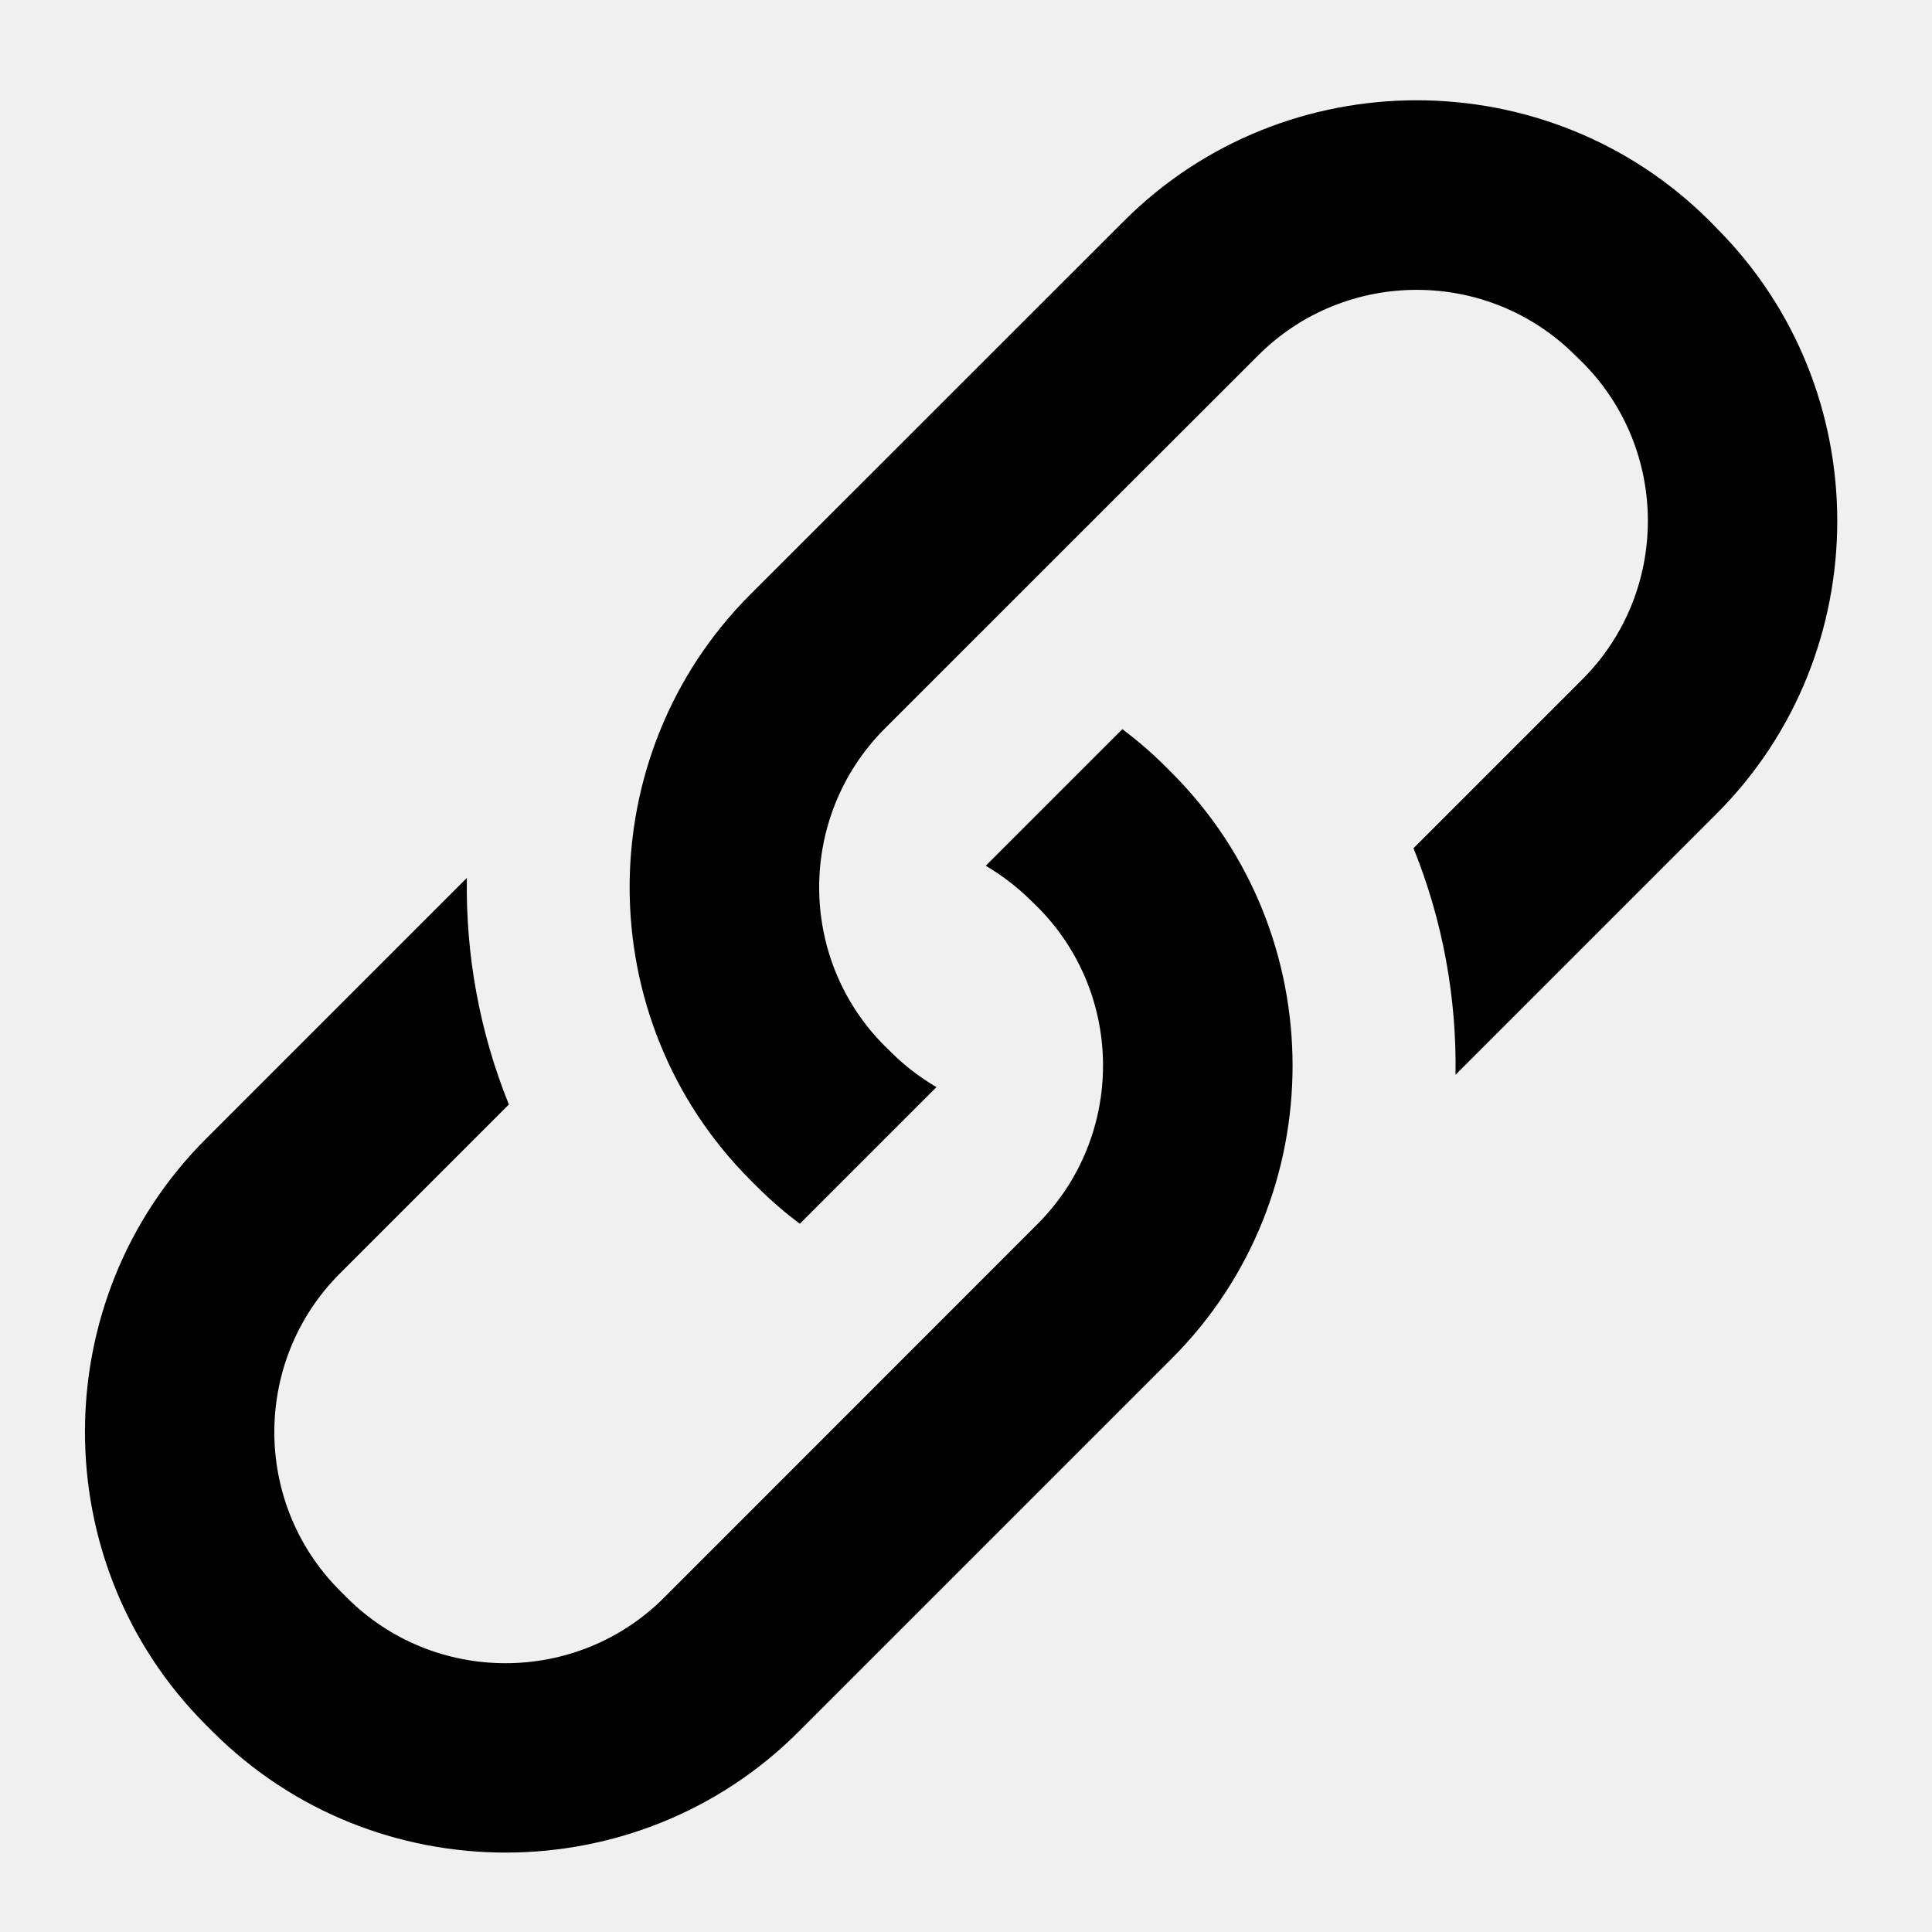
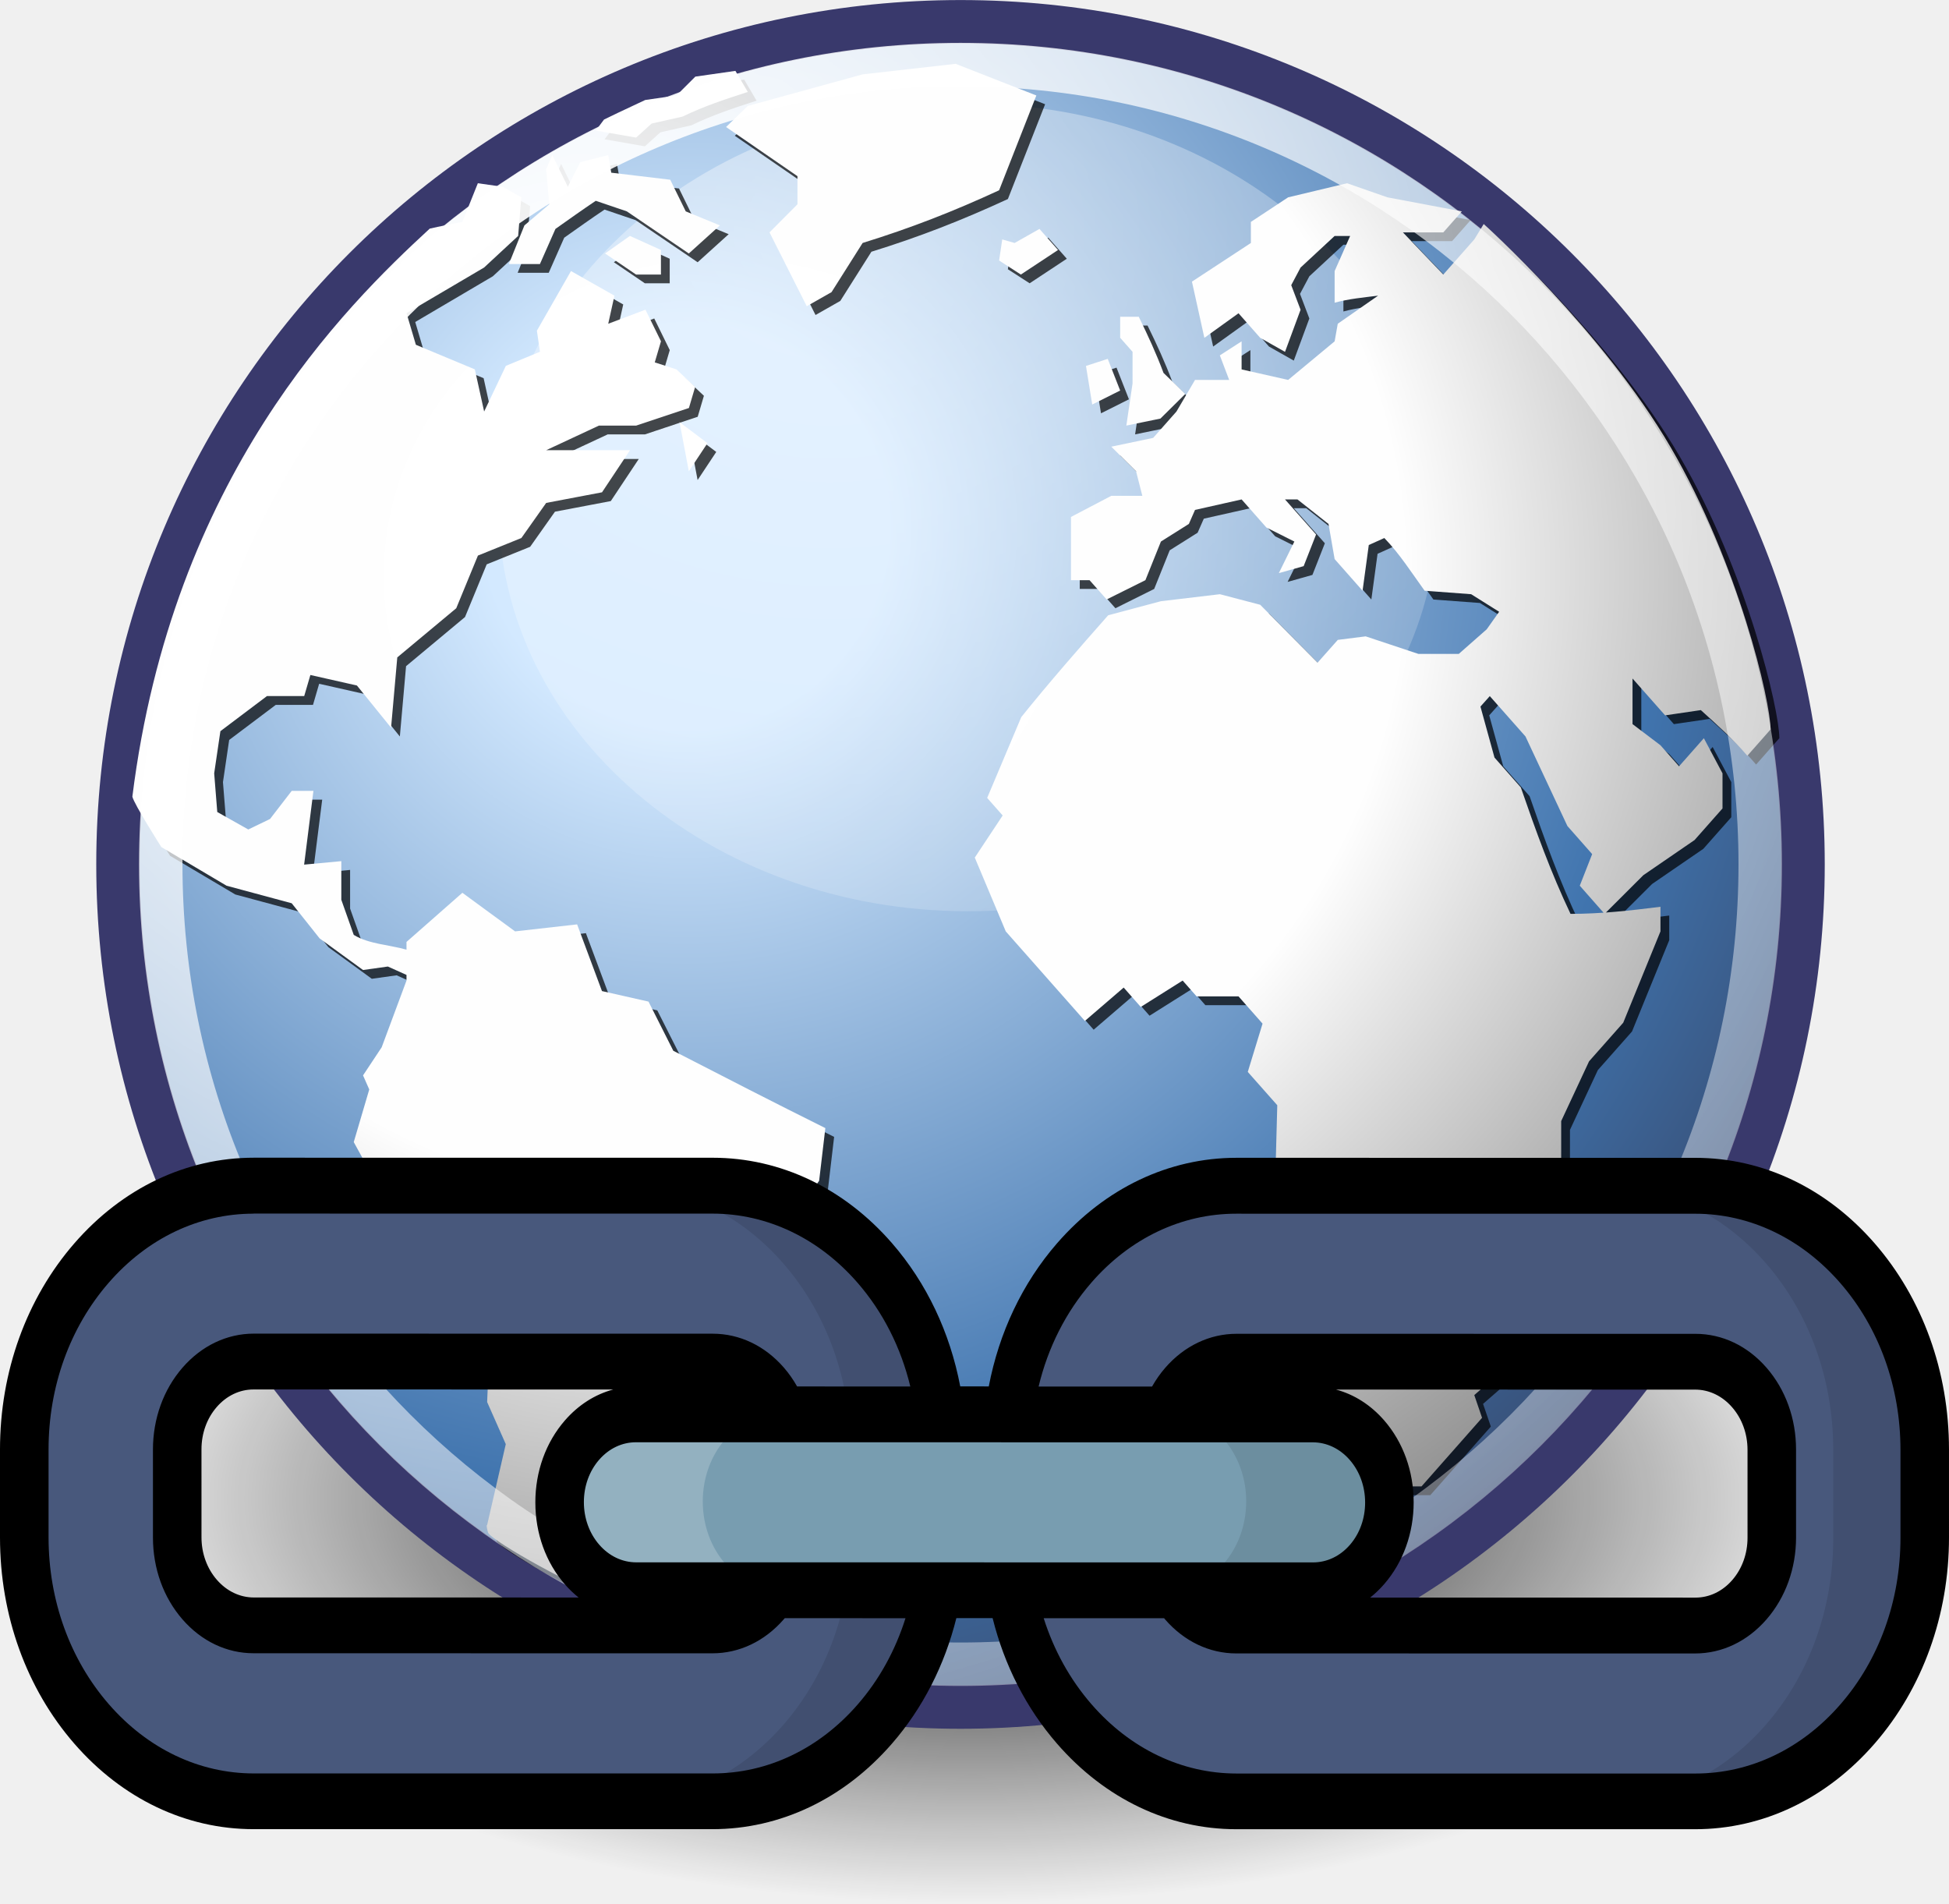
- <svg xmlns="http://www.w3.org/2000/svg" version="1.1" x="0px" y="0px" viewBox="0 0 32 32" enable-background="new 0 0 1000 1000" xml:space="preserve" id="svg2" width="32" height="32">
-   <defs id="defs12" />
-   <g id="g6" transform="matrix(0.029617,0,0,0.029617,1.11035,1.364469)">
-     <path d="m 922.4,81.4 -3.8,-3.9 C 828.5,-12.5 681,-12.5 591,77.6 L 382.2,286.3 c -90.1,90.1 -90.1,237.5 0,327.6 l 3.9,3.9 c 7.5,7.5 15.4,14.3 23.7,20.5 l 76.4,-76.4 c -8.9,-5.3 -17.4,-11.6 -25,-19.2 l -3.9,-3.8 C 408.4,490 408.4,410.4 457.3,361.4 L 666.1,152.7 c 48.9,-48.9 128.5,-48.9 177.4,0 l 3.9,3.8 c 48.9,48.9 48.9,128.5 0,177.4 L 753,428.3 c 16.4,40.5 24.2,83.7 23.5,126.7 l 146,-146 c 90,-90 90,-237.5 -0.1,-327.6 l 0,0 0,0 z M 613.9,382.2 c -7.5,-7.5 -15.5,-14.3 -23.7,-20.5 l -76.4,76.4 c 8.9,5.3 17.3,11.6 25,19.2 l 3.9,3.8 c 48.9,48.9 48.9,128.5 0,177.4 L 333.9,847.4 c -48.9,48.9 -128.5,48.9 -177.4,0 l -3.9,-3.9 c -48.9,-48.9 -48.9,-128.5 0,-177.4 l 94.5,-94.5 C 230.7,531.1 222.9,487.9 223.6,444.9 l -146,146 c -90.1,90.1 -90.1,237.5 0,327.6 l 3.9,3.9 c 90.1,90.1 237.5,90.1 327.6,0 L 617.8,713.7 c 90.1,-90.1 90.1,-237.5 0,-327.6 l -3.9,-3.9 0,0 z" id="path8" />
+ <svg xmlns="http://www.w3.org/2000/svg" version="1.1" id="svg2" viewBox="0 0 44.856 43.798" height="12.361mm" width="12.659mm">
+   <defs id="defs4">
+     <radialGradient id="radialGradient4120" gradientUnits="userSpaceOnUse" cy="63.965" cx="15.116" gradientTransform="scale(1.644,0.60828)" r="12.289">
+       <stop id="stop4116" offset="0" />
+       <stop id="stop4118" stop-opacity="0" offset="1" />
+     </radialGradient>
+     <radialGradient id="radialGradient4356" gradientUnits="userSpaceOnUse" cy="10.476" cx="11.827" gradientTransform="scale(1.1795,0.84779)" r="32.665">
+       <stop id="stop4352" stop-color="#fff" offset="0" />
+       <stop id="stop4354" stop-color="#fff" stop-opacity="0" offset="1" />
+     </radialGradient>
+     <radialGradient id="radialGradient293" gradientUnits="userSpaceOnUse" cy="12.142" cx="15.601" gradientTransform="scale(0.99999,1)" r="43.527">
+       <stop id="stop4128" stop-color="#fff" offset="0" />
+       <stop id="stop4130" stop-color="#fff" stop-opacity=".165" offset="1" />
+     </radialGradient>
+     <radialGradient id="radialGradient377" gradientUnits="userSpaceOnUse" cy="15.716" cx="18.248" gradientTransform="scale(0.99999,1)" r="29.993">
+       <stop id="stop3964" stop-color="#d3e9ff" offset="0" />
+       <stop id="stop4134" stop-color="#d3e9ff" offset=".155" />
+       <stop id="stop4346" stop-color="#4074ae" offset=".75" />
+       <stop id="stop3966" stop-color="#36486c" offset="1" />
+     </radialGradient>
+     <radialGradient id="radialGradient636" fx="18.934" fy="17.81" gradientUnits="userSpaceOnUse" cy="17.486" cx="18.634" gradientTransform="matrix(1.0185,0,0,0.94748,-0.080952,0.030883)" r="40.693">
+       <stop id="stop4752" stop-color="#fff" offset="0" />
+       <stop id="stop4758" stop-color="#fefefe" offset=".379" />
+       <stop id="stop4754" stop-color="#1d1d1d" offset="1" />
+     </radialGradient>
+   </defs>
+   <g transform="translate(-235.6303,-296.6145)" id="layer1">
+     <g transform="translate(233.1667,293.0195)" id="g3390">
+       <path style="fill:url(#radialGradient4120)" id="path4112" d="m 45.053,38.909 a 20.203,7.475 0 1 1 -40.406,0 20.203,7.475 0 1 1 40.406,0 z" transform="matrix(1,0,0,1.2432,0,-10.272)" />
+       <path style="fill:url(#radialGradient377);stroke:#39396c" d="m 43.96,23.485 c 0,10.71 -8.682,19.392 -19.39,19.392 -10.71,0 -19.391,-8.682 -19.391,-19.392 -3e-4,-10.709 8.681,-19.39 19.391,-19.39 10.708,2e-4 19.39,8.681 19.39,19.39 z" id="path3359" />
+       <path style="opacity:0.42;fill:url(#radialGradient4356)" id="path4348" d="m 30.709,15.271 a 12.93,9.293 0 1 1 -25.86,0 12.93,9.293 0 1 1 25.86,0 z" transform="matrix(0.83594,0,0,1,9.8869,0)" />
+       <path style="fill-opacity:0.71" d="m 18.519,14.641 0.429,-0.647 -0.643,-0.484 0.214,1.131 m -0.356,13.336 -0.572,-1.132 -1.071,-0.242 -0.572,-1.535 -1.428,0.161 -1.213,-0.888 -1.286,1.131 0,0.178 c -0.389,-0.112 -0.867,-0.127 -1.214,-0.34 l -0.286,-0.808 0,-0.889 -0.856,0.08 c 0.071,-0.566 0.142,-1.131 0.214,-1.697 l -0.5,0 -0.499,0.647 -0.5,0.242 -0.714,-0.403 -0.071,-0.89 0.143,-0.97 1.072,-0.807 0.857,0 0.142,-0.486 1.071,0.242 0.786,0.971 0.143,-1.618 1.357,-1.131 0.499,-1.212 1,-0.404 0.571,-0.808 1.285,-0.244 0.644,-0.969 -1.929,0 1.214,-0.566 0.857,0 1.214,-0.405 0.143,-0.483 -0.429,-0.405 -0.5,-0.162 0.143,-0.484 -0.357,-0.728 -0.857,0.323 0.143,-0.646 -0.999,-0.566 -0.786,1.373 0.071,0.485 -0.785,0.324 -0.5,1.051 -0.214,-0.97 L 12.235,11.731 12.02,11.004 13.806,9.952 14.592,9.225 14.663,8.336 14.235,8.094 13.663,8.013 13.307,8.902 c 0,0 -0.598,0.117 -0.751,0.155 -1.961,1.807 -5.923,5.708 -6.844,13.071 0.036,0.171 0.667,1.161 0.667,1.161 l 1.5,0.889 1.5,0.404 0.643,0.809 0.999,0.727 0.571,-0.08 0.429,0.193 0,0.13 -0.571,1.535 -0.429,0.647 0.143,0.324 -0.357,1.211 1.285,2.345 1.285,1.132 0.572,0.807 -0.072,1.698 0.429,0.969 -0.429,1.86 c 0,0 -0.033,-0.012 0.021,0.174 0.056,0.186 2.288,1.426 2.43,1.32 0.142,-0.107 0.263,-0.201 0.263,-0.201 l -0.143,-0.403 0.571,-0.566 0.215,-0.566 0.928,-0.325 0.714,-1.778 -0.214,-0.484 0.499,-0.727 1.072,-0.243 0.571,-1.294 -0.143,-1.615 0.857,-1.213 0.143,-1.212 c -1.172,-0.582 -2.335,-1.18 -3.499,-1.779 m -3.427,-18.994 -0.358,0.889 0.715,0 0.357,-0.808 c 0.308,-0.218 0.615,-0.437 0.928,-0.647 l 0.715,0.243 c 0.475,0.323 0.951,0.647 1.428,0.969 L 19.234,8.983 18.448,8.66 18.091,7.932 16.734,7.77 16.663,7.366 16.02,7.528 15.734,8.094 15.377,7.366 15.235,7.689 15.306,8.498 14.735,8.983 M 26.517,5.993 24.66,5.265 l -2.141,0.242 -2.643,0.727 -0.5,0.485 1.643,1.131 0,0.647 -0.643,0.647 0.857,1.699 0.57,-0.324 0.716,-1.132 c 1.103,-0.341 2.092,-0.728 3.141,-1.213 l 0.857,-2.182 m -0.785,3.314 -0.072,0.484 0.501,0.323 0.855,-0.565 -0.427,-0.485 -0.572,0.324 -0.285,-0.081 m 2.714,3.477 -0.286,-0.729 -0.501,0.163 0.144,0.888 0.643,-0.322 m 14.969,7.799 0,0 -0.535,0.606 c -0.328,-0.386 -0.696,-0.711 -1.07,-1.051 l -0.822,0.121 -0.75,-0.848 0,1.049 0.643,0.487 0.428,0.484 0.571,-0.646 c 0.144,0.269 0.286,0.539 0.429,0.808 l 0,0.808 -0.643,0.727 -1.179,0.809 -0.892,0.89 -0.571,-0.648 0.285,-0.727 -0.57,-0.647 -0.965,-2.061 -0.821,-0.928 -0.215,0.241 0.323,1.173 0.606,0.687 c 0.346,0.999 0.689,1.955 1.144,2.91 0.705,0 1.369,-0.075 2.07,-0.163 l 0,0.566 -0.857,2.102 -0.786,0.888 -0.642,1.376 0,2.262 0.215,0.89 -0.357,0.403 -0.787,0.486 -0.821,0.686 0.679,0.768 -0.929,0.81 0.179,0.523 -1.393,1.578 -0.928,0 -0.786,0.485 -0.5,0 0,-0.647 -0.213,-1.295 c -0.277,-0.811 -0.564,-1.617 -0.857,-2.423 0,-0.595 0.035,-1.184 0.071,-1.779 l 0.358,-0.807 -0.501,-0.971 0.036,-1.334 -0.679,-0.767 0.34,-1.111 -0.553,-0.627 -0.965,0 -0.321,-0.364 -0.964,0.607 -0.393,-0.446 -0.893,0.768 c -0.606,-0.687 -1.213,-1.374 -1.821,-2.061 l -0.713,-1.698 0.642,-0.969 -0.356,-0.404 0.784,-1.86 c 0.645,-0.802 1.318,-1.571 2,-2.343 l 1.214,-0.324 1.357,-0.161 0.928,0.243 1.321,1.332 0.465,-0.524 0.641,-0.081 1.215,0.404 0.929,0 0.642,-0.566 0.286,-0.404 -0.644,-0.404 -1.071,-0.08 c -0.298,-0.413 -0.574,-0.847 -0.927,-1.213 l -0.358,0.161 -0.143,1.052 -0.643,-0.728 -0.141,-0.809 -0.714,-0.564 -0.287,0 0.715,0.807 -0.286,0.728 -0.571,0.161 0.357,-0.727 -0.644,-0.323 -0.57,-0.646 -1.072,0.241 -0.142,0.323 -0.643,0.405 -0.357,0.889 -0.892,0.444 -0.394,-0.444 -0.427,0 0,-1.455 0.928,-0.486 0.714,0 -0.144,-0.565 -0.57,-0.566 0.963,-0.202 0.536,-0.606 0.428,-0.728 0.786,0 -0.215,-0.565 0.501,-0.323 0,0.647 1.071,0.241 1.07,-0.888 0.072,-0.405 0.928,-0.646 c -0.336,0.042 -0.672,0.072 -1,0.162 l 0,-0.728 0.357,-0.809 -0.357,0 -0.784,0.727 -0.215,0.405 0.215,0.566 -0.358,0.969 -0.571,-0.323 -0.499,-0.565 -0.786,0.565 -0.286,-1.293 1.356,-0.889 0,-0.485 0.858,-0.566 1.356,-0.324 0.929,0.324 1.713,0.323 -0.427,0.484 -0.929,0 0.929,0.97 0.713,-0.808 0.217,-0.355 c 0,0 2.738,2.454 4.303,5.138 1.565,2.685 2.299,5.85 2.299,6.493 z M 17.305,6.962 17.662,6.639 18.377,6.477 c 0.489,-0.238 0.98,-0.398 1.499,-0.566 l -0.285,-0.485 -0.922,0.132 -0.435,0.434 -0.718,0.104 -0.639,0.3 -0.31,0.15 -0.19,0.254 0.928,0.161 m -0.714,2.667 0.714,0.485 0.572,0 0,-0.565 -0.714,-0.323 -0.572,0.404 m 12.14,2.991 -0.143,0.97 0.785,-0.162 0.571,-0.565 -0.5,-0.485 c -0.167,-0.447 -0.36,-0.865 -0.57,-1.293 l -0.428,0 0,0.484 0.285,0.323 0,0.728" id="path3362" />
+       <path style="fill:url(#radialGradient636)" d="m 18.317,14.439 0.429,-0.647 -0.643,-0.484 0.214,1.131 m -3.784,-5.658 -0.358,0.889 0.715,0 0.357,-0.808 C 15.555,8.644 15.862,8.425 16.175,8.215 l 0.715,0.243 c 0.475,0.323 0.951,0.647 1.427,0.969 L 19.032,8.781 18.246,8.458 17.889,7.73 16.532,7.568 16.461,7.164 15.818,7.326 15.532,7.892 15.175,7.164 15.033,7.487 15.104,8.296 14.533,8.781 m 3.427,18.994 -0.571,-1.132 -1.071,-0.242 -0.572,-1.535 -1.428,0.161 -1.213,-0.888 -1.286,1.131 0,0.178 c -0.389,-0.112 -0.867,-0.127 -1.214,-0.34 l -0.286,-0.808 0,-0.889 -0.856,0.08 c 0.071,-0.566 0.142,-1.131 0.214,-1.697 l -0.5,0 -0.499,0.647 -0.5,0.241 -0.714,-0.402 -0.071,-0.89 0.143,-0.97 1.072,-0.808 0.857,0 0.142,-0.485 1.071,0.242 0.786,0.971 0.143,-1.618 1.357,-1.131 0.499,-1.212 1,-0.404 0.571,-0.808 1.285,-0.244 0.644,-0.969 -1.929,0 1.214,-0.566 0.857,0 1.214,-0.405 0.143,-0.483 -0.429,-0.405 -0.5,-0.162 0.143,-0.485 -0.357,-0.727 -0.857,0.323 0.143,-0.646 -1,-0.567 -0.785,1.373 0.071,0.485 -0.785,0.324 -0.5,1.051 -0.214,-0.97 -1.357,-0.566 -0.215,-0.727 L 13.604,9.751 14.389,9.023 14.461,8.134 14.033,7.892 13.461,7.811 13.105,8.7 c 0,0 -0.598,0.117 -0.751,0.155 -1.961,1.807 -5.923,5.708 -6.844,13.071 0.036,0.171 0.667,1.161 0.667,1.161 l 1.5,0.889 1.5,0.404 0.643,0.809 0.999,0.727 0.571,-0.08 0.429,0.193 0,0.13 -0.571,1.535 -0.429,0.647 0.143,0.324 -0.357,1.211 1.285,2.345 1.285,1.132 0.572,0.807 -0.072,1.698 0.429,0.969 -0.429,1.86 c 0,0 -0.033,-0.012 0.021,0.174 0.056,0.186 2.288,1.426 2.43,1.32 0.142,-0.107 0.263,-0.201 0.263,-0.201 l -0.143,-0.403 0.571,-0.566 0.215,-0.566 0.928,-0.325 0.714,-1.778 -0.214,-0.484 0.499,-0.727 1.072,-0.243 0.571,-1.294 -0.143,-1.615 0.857,-1.213 0.143,-1.212 c -1.172,-0.582 -2.335,-1.18 -3.499,-1.779 m 8.355,-21.984 -1.857,-0.728 -2.141,0.242 -2.643,0.727 -0.5,0.485 1.643,1.131 0,0.647 -0.643,0.647 0.857,1.699 0.57,-0.324 0.716,-1.132 C 23.42,8.844 24.409,8.458 25.458,7.973 L 26.315,5.791 M 25.53,9.104 25.458,9.589 25.959,9.912 26.814,9.347 26.387,8.862 25.815,9.185 25.53,9.104 m 17.683,11.276 0,0 -0.535,0.606 c -0.328,-0.386 -0.696,-0.711 -1.07,-1.051 l -0.822,0.121 -0.75,-0.848 0,1.049 0.643,0.487 0.428,0.484 0.571,-0.646 c 0.144,0.269 0.286,0.539 0.429,0.808 l 0,0.808 -0.643,0.727 -1.179,0.809 -0.892,0.89 -0.571,-0.648 0.285,-0.727 -0.57,-0.647 -0.965,-2.061 -0.821,-0.928 -0.215,0.241 0.323,1.173 0.606,0.687 c 0.346,0.999 0.689,1.955 1.144,2.91 0.705,0 1.369,-0.075 2.07,-0.163 l 0,0.566 -0.857,2.102 -0.786,0.888 -0.642,1.376 0,2.262 0.215,0.89 -0.357,0.403 -0.787,0.486 -0.821,0.686 0.679,0.768 -0.929,0.81 0.179,0.523 -1.393,1.578 -0.928,0 -0.786,0.485 -0.5,0 0,-0.647 -0.213,-1.295 c -0.277,-0.811 -0.564,-1.617 -0.857,-2.423 0,-0.595 0.035,-1.184 0.071,-1.779 l 0.358,-0.807 -0.501,-0.971 0.036,-1.334 -0.679,-0.767 0.34,-1.111 -0.553,-0.627 -0.965,0 -0.321,-0.364 -0.964,0.607 -0.393,-0.446 -0.893,0.768 c -0.606,-0.687 -1.213,-1.374 -1.821,-2.061 l -0.713,-1.698 0.642,-0.969 -0.357,-0.404 0.785,-1.86 c 0.645,-0.802 1.318,-1.571 2,-2.343 l 1.214,-0.324 1.357,-0.161 0.928,0.243 1.321,1.332 0.465,-0.524 0.641,-0.081 1.215,0.404 0.928,0 0.643,-0.566 0.286,-0.404 -0.644,-0.404 -1.071,-0.08 c -0.298,-0.413 -0.574,-0.847 -0.927,-1.213 l -0.358,0.161 -0.143,1.052 -0.643,-0.728 -0.141,-0.809 -0.714,-0.564 -0.287,0 0.715,0.807 -0.286,0.728 -0.571,0.161 0.357,-0.727 -0.644,-0.323 -0.57,-0.646 -1.072,0.241 -0.142,0.323 -0.643,0.405 -0.357,0.889 -0.892,0.444 -0.394,-0.444 -0.427,0 0,-1.455 0.928,-0.486 0.714,0 -0.144,-0.565 -0.57,-0.566 0.963,-0.202 0.536,-0.606 0.428,-0.728 0.786,0 -0.215,-0.565 0.501,-0.323 0,0.646 1.071,0.242 1.07,-0.888 0.072,-0.405 0.928,-0.646 c -0.336,0.042 -0.672,0.072 -1,0.162 l 0,-0.728 0.357,-0.808 -0.357,0 -0.784,0.727 -0.215,0.405 0.215,0.566 -0.358,0.969 -0.571,-0.323 -0.499,-0.565 -0.786,0.565 -0.286,-1.293 1.356,-0.889 0,-0.485 0.858,-0.566 1.356,-0.324 0.929,0.324 1.713,0.323 -0.427,0.484 -0.929,0 0.929,0.97 0.713,-0.808 0.217,-0.355 c 0,0 2.738,2.454 4.303,5.138 1.565,2.685 2.299,5.85 2.299,6.493 z M 17.103,6.761 17.46,6.438 18.175,6.276 c 0.489,-0.238 0.98,-0.398 1.499,-0.566 l -0.285,-0.485 -0.922,0.132 -0.435,0.434 -0.719,0.104 -0.638,0.3 -0.31,0.15 -0.19,0.254 0.928,0.161 m -0.714,2.667 0.714,0.485 0.572,0 0,-0.566 -0.714,-0.323 -0.572,0.404 m 12.14,2.991 -0.143,0.97 0.785,-0.162 0.571,-0.565 -0.5,-0.485 c -0.167,-0.447 -0.36,-0.865 -0.57,-1.293 l -0.428,0 0,0.484 0.285,0.323 0,0.728 m -0.285,0.163 -0.286,-0.729 -0.501,0.163 0.144,0.888 0.643,-0.322" id="path3364" />
+       <path style="fill:none;stroke:url(#radialGradient293)" d="m 42.975,23.486 c 0,10.165 -8.241,18.406 -18.406,18.406 C 14.404,41.892 6.163,33.651 6.163,23.486 6.163,13.32 14.404,5.08 24.569,5.08 34.734,5.08 42.975,13.32 42.975,23.486 Z" id="path3366" />
+     </g>
+     <g transform="matrix(0.2378968,0,0,0.2094504,495.7943,375.3647)" id="g3535">
+       <path style="fill:#48587c" d="m -973.985,-245.708 44.392,0.004 c 12.239,0.001 22.197,13.005 22.198,28.989 l 4.6e-4,9.662 c 9.4e-4,15.982 -9.956,28.985 -22.194,28.983 l -44.393,0 c -12.239,-7.9e-4 -22.197,-13.005 -22.198,-28.988 l -7.7e-4,-9.662 c -5.2e-4,-7.742 2.307,-15.02 6.5,-20.495 4.192,-5.474 9.766,-8.489 15.695,-8.487 z m 44.395,48.315 c 4.08,1.3e-4 7.398,-4.333 7.398,-9.661 l -0.001,-9.662 c -4e-4,-5.328 -3.32,-9.662 -7.399,-9.663 l -44.392,-0.007 c -1.976,-5.3e-4 -3.835,1.005 -5.232,2.829 -1.397,1.825 -2.166,4.25 -2.166,6.83 l 8.4e-4,9.664 c -2.4e-4,5.328 3.319,9.662 7.399,9.662 l 44.393,0.007 z" id="path3481" />
+       <path style="opacity:0.1;enable-background:new" d="m -938.444,-245.67 c 5.929,6.3e-4 11.503,3.017 15.696,8.492 4.193,5.475 6.502,12.754 6.502,20.498 l 6.4e-4,9.662 c 0.001,7.743 -2.307,15.021 -6.499,20.495 -3.932,5.135 -9.081,8.105 -14.597,8.453 l 7.739,6.4e-4 c 5.928,4.8e-4 11.503,-3.014 15.695,-8.488 4.192,-5.475 6.501,-12.752 6.499,-20.495 l -5.1e-4,-9.661 c -3e-5,-7.744 -2.309,-15.022 -6.502,-20.498 -4.192,-5.475 -9.766,-8.491 -15.696,-8.492 l -8.836,0.034 z" id="path3483" />
+       <path id="SVGCleanerId_0" style="fill:#48587c" d="m -1069.059,-245.72 44.392,0.004 c 5.929,3.3e-4 11.503,3.017 15.696,8.492 4.193,5.476 6.502,12.754 6.502,20.498 l 7e-4,9.661 c 0,7.743 -2.307,15.021 -6.499,20.495 -4.192,5.474 -9.766,8.489 -15.695,8.488 l -44.392,0 c -12.239,-0.001 -22.197,-13.006 -22.198,-28.989 l 0,-9.662 c 0,-15.982 9.955,-28.985 22.194,-28.982 z m 44.396,48.315 c 1.976,5.2e-4 3.834,-1.005 5.231,-2.83 1.397,-1.825 2.166,-4.25 2.166,-6.831 l -8e-4,-9.662 c -2e-4,-2.581 -0.77,-5.008 -2.167,-6.833 -1.397,-1.825 -3.256,-2.83 -5.232,-2.831 l -44.392,-0.007 c -4.08,8e-5 -7.399,4.334 -7.398,9.662 l 0,9.661 c 10e-5,5.328 3.319,9.662 7.399,9.663 l 44.392,0.007 z" />
+       <g transform="matrix(-0.2111852,-0.2757876,0.2124237,-0.277405,-999.6411,-70.27737)" id="g3486">
+         <path id="SVGCleanerId_0_1_" style="fill:#48587c" d="M 482.428,152.825 377.316,257.307 c -14.038,13.955 -32.704,21.639 -52.556,21.639 -19.854,0 -38.518,-7.684 -52.557,-21.641 l -17.517,-17.412 c -14.041,-13.954 -21.77,-32.504 -21.77,-52.239 0,-19.734 7.732,-38.288 21.77,-52.241 L 359.798,30.933 c 28.978,-28.805 76.132,-28.805 105.112,0 l 17.52,17.413 c 28.979,28.804 28.979,75.675 -0.002,104.479 z m -192.706,17.414 c -4.68,4.651 -7.256,10.837 -7.256,17.414 0,6.578 2.577,12.76 7.256,17.411 l 17.52,17.414 c 4.68,4.652 10.901,7.214 17.519,7.214 6.617,0 12.84,-2.562 17.519,-7.212 L 447.393,118 c 9.66,-9.604 9.66,-25.226 -10e-4,-34.829 L 429.873,65.76 c -9.66,-9.603 -25.376,-9.603 -35.038,-0.001 l -105.113,104.48 z" />
+       </g>
+       <path style="opacity:0.1;enable-background:new" d="m -1033.553,-245.657 c 5.929,-0.014 11.508,2.987 15.709,8.452 4.201,5.464 6.522,12.738 6.533,20.481 l 0.015,9.661 c 0.012,7.742 -2.285,15.026 -6.468,20.512 -3.925,5.145 -9.069,8.129 -14.585,8.491 l 7.739,-0.019 c 5.929,-0.016 11.499,-3.043 15.682,-8.528 4.184,-5.485 6.481,-12.768 6.468,-20.512 l -0.015,-9.661 c -0.012,-7.743 -2.332,-15.016 -6.533,-20.481 -4.201,-5.464 -9.779,-8.466 -15.709,-8.452 l -8.836,0.056 z" id="path3489" />
+       <path style="fill:#789db0" d="m -1032.063,-220.594 65.478,0.007 c 4.086,0.001 7.399,4.327 7.399,9.663 5.7e-4,5.336 -3.312,9.662 -7.398,9.661 l -65.479,-0.008 c -4.086,-4.2e-4 -7.399,-4.326 -7.399,-9.662 -7e-4,-5.337 3.312,-9.662 7.398,-9.661 z" id="path3491" />
+       <path style="opacity:0.2;fill:#ffffff;enable-background:new" d="m -1039.461,-210.933 c 4e-4,5.336 3.313,9.662 7.399,9.662 l 13.85,-0.091 c -4.086,-1.9e-4 -7.399,-4.327 -7.399,-9.662 -6e-4,-4.906 2.8,-8.947 6.427,-9.569 l -12.878,-0.001 c -4.087,-9.7e-4 -7.399,4.325 -7.398,9.661 z" id="path3493" />
+       <path style="opacity:0.1;enable-background:new" d="m -973.039,-211.032 c 5.5e-4,5.336 -3.312,9.662 -7.398,9.661 l 13.854,0.108 c 4.086,7.1e-4 7.399,-4.325 7.398,-9.661 -6.7e-4,-5.336 -3.313,-9.662 -7.399,-9.663 l -12.816,-0.001 c 3.594,0.661 6.361,4.682 6.362,9.557 z" id="path3495" />
+       <path d="m -1093.601,-216.718 8e-4,9.662 c 5e-4,8.545 2.555,16.587 7.192,22.643 4.638,6.057 10.795,9.392 17.339,9.393 l 44.392,0 c 6.559,9.4e-4 12.725,-3.334 17.364,-9.392 2.987,-3.902 5.102,-8.634 6.233,-13.794 l 3.509,3.6e-4 c 1.131,5.16 3.246,9.894 6.237,13.799 4.638,6.056 10.795,9.392 17.339,9.392 l 44.392,0 c 6.549,0.001 12.713,-3.338 17.356,-9.401 4.643,-6.064 7.2,-14.113 7.199,-22.665 l -6.3e-4,-9.662 c -7.9e-4,-8.546 -2.555,-16.587 -7.193,-22.643 -4.638,-6.056 -10.795,-9.392 -17.339,-9.393 l -44.392,-0.004 c -6.558,-10e-4 -12.725,3.334 -17.364,9.392 -3.357,4.383 -5.612,9.815 -6.606,15.726 l -2.761,-4.6e-4 c -0.991,-5.918 -3.246,-11.355 -6.604,-15.741 -4.633,-6.05 -10.793,-9.383 -17.347,-9.383 l -44.392,-0.004 c -6.548,-0.001 -12.712,3.338 -17.355,9.401 -4.643,6.064 -7.2,14.113 -7.199,22.666 z m 51.792,5.803 c 3e-4,3.396 1.012,6.588 2.85,8.988 0.415,0.542 0.863,1.026 1.334,1.455 l -31.417,-0.003 c -1.349,-3.8e-4 -2.62,-0.69 -3.579,-1.942 -0.959,-1.252 -1.487,-2.912 -1.487,-4.674 l -8e-4,-9.661 c -4e-4,-1.755 0.524,-3.406 1.476,-4.649 0.953,-1.244 2.217,-1.929 3.561,-1.929 l 34.801,0.004 c -1.758,0.532 -3.372,1.692 -4.68,3.4 -1.845,2.407 -2.86,5.608 -2.859,9.011 z m 9.76,6.579 c -1.352,-9e-5 -2.624,-0.689 -3.58,-1.939 -0.958,-1.25 -1.485,-2.911 -1.485,-4.677 0,-1.759 0.524,-3.411 1.474,-4.652 0.951,-1.241 2.216,-1.925 3.562,-1.925 l 65.478,0.007 c 1.352,7.6e-4 2.624,0.689 3.581,1.939 0.957,1.25 1.485,2.911 1.485,4.677 1.8e-4,1.758 -0.524,3.411 -1.474,4.652 -0.951,1.242 -2.216,1.925 -3.562,1.925 l -65.479,-0.008 z m 75.21,-6.606 c -4.4e-4,-3.396 -1.013,-6.588 -2.85,-8.988 -1.302,-1.7 -2.91,-2.857 -4.661,-3.388 l 34.744,0.004 c 1.349,2.8e-4 2.62,0.69 3.579,1.942 0.959,1.252 1.487,2.912 1.487,4.673 l 9.7e-4,9.661 c 8e-5,1.755 -0.525,3.406 -1.477,4.649 -0.952,1.244 -2.217,1.929 -3.56,1.928 l -31.468,-0.004 c 0.477,-0.432 0.928,-0.921 1.347,-1.468 1.844,-2.407 2.859,-5.607 2.859,-9.01 z m -31.187,-24.117 c 3.746,-4.891 8.727,-7.585 14.026,-7.583 l 44.392,0.004 c 5.295,0.001 10.28,2.703 14.038,7.61 3.757,4.906 5.827,11.417 5.827,18.332 l 6.5e-4,9.662 c 3.7e-4,6.907 -2.064,13.409 -5.815,18.306 -3.75,4.898 -8.729,7.594 -14.018,7.594 l -44.393,0 c -5.295,-4.8e-4 -10.28,-2.703 -14.037,-7.61 -2.085,-2.723 -3.645,-5.944 -4.624,-9.451 l 11.652,10e-4 c 0.035,0.047 0.066,0.096 0.1,0.14 1.839,2.401 4.283,3.725 6.88,3.725 l 44.393,0.004 c 2.603,2.7e-4 5.053,-1.327 6.898,-3.737 1.845,-2.41 2.862,-5.609 2.862,-9.008 l -10e-4,-9.662 c -7e-5,-3.392 -1.013,-6.583 -2.853,-8.985 -1.839,-2.402 -4.283,-3.725 -6.88,-3.725 l -44.391,-0.004 c -2.606,-7.5e-4 -5.057,1.325 -6.901,3.734 -0.486,0.635 -0.911,1.328 -1.278,2.063 l -10.974,-9.7e-4 c 0.899,-4.273 2.633,-8.188 5.096,-11.405 z m -81.048,-7.595 44.393,0.004 c 5.304,7.8e-4 10.292,2.7 14.045,7.6 2.462,3.216 4.198,7.126 5.101,11.392 l -10.95,-0.001 c -0.368,-0.74 -0.794,-1.437 -1.284,-2.076 -1.838,-2.4 -4.282,-3.722 -6.883,-3.722 l -44.393,-0.007 c -2.603,-3e-5 -5.053,1.327 -6.898,3.737 -1.845,2.41 -2.861,5.609 -2.861,9.008 l 8e-4,9.661 c 3e-4,3.392 1.014,6.583 2.853,8.985 1.839,2.402 4.282,3.725 6.88,3.725 l 44.392,0.007 c 2.606,2.7e-4 5.056,-1.326 6.901,-3.734 0.033,-0.042 0.064,-0.084 0.096,-0.125 l 11.681,0.001 c -0.975,3.519 -2.532,6.747 -4.619,9.472 -3.745,4.891 -8.726,7.585 -14.026,7.584 l -44.392,0 c -5.295,-8e-4 -10.28,-2.703 -14.038,-7.61 -3.757,-4.906 -5.827,-11.417 -5.827,-18.331 l 0,-9.662 c 0,-6.907 2.065,-13.409 5.815,-18.306 3.75,-4.898 8.729,-7.593 14.018,-7.593 z" id="path3497" />
+       <g id="g3499" />
+       <g id="g3501" />
+       <g id="g3503" />
+       <g id="g3505" />
+       <g id="g3507" />
+       <g id="g3509" />
+       <g id="g3511" />
+       <g id="g3513" />
+       <g id="g3515" />
+       <g id="g3517" />
+       <g id="g3519" />
+       <g id="g3521" />
+       <g id="g3523" />
+       <g id="g3525" />
+       <g id="g3527" />
+     </g>
  </g>
</svg>
